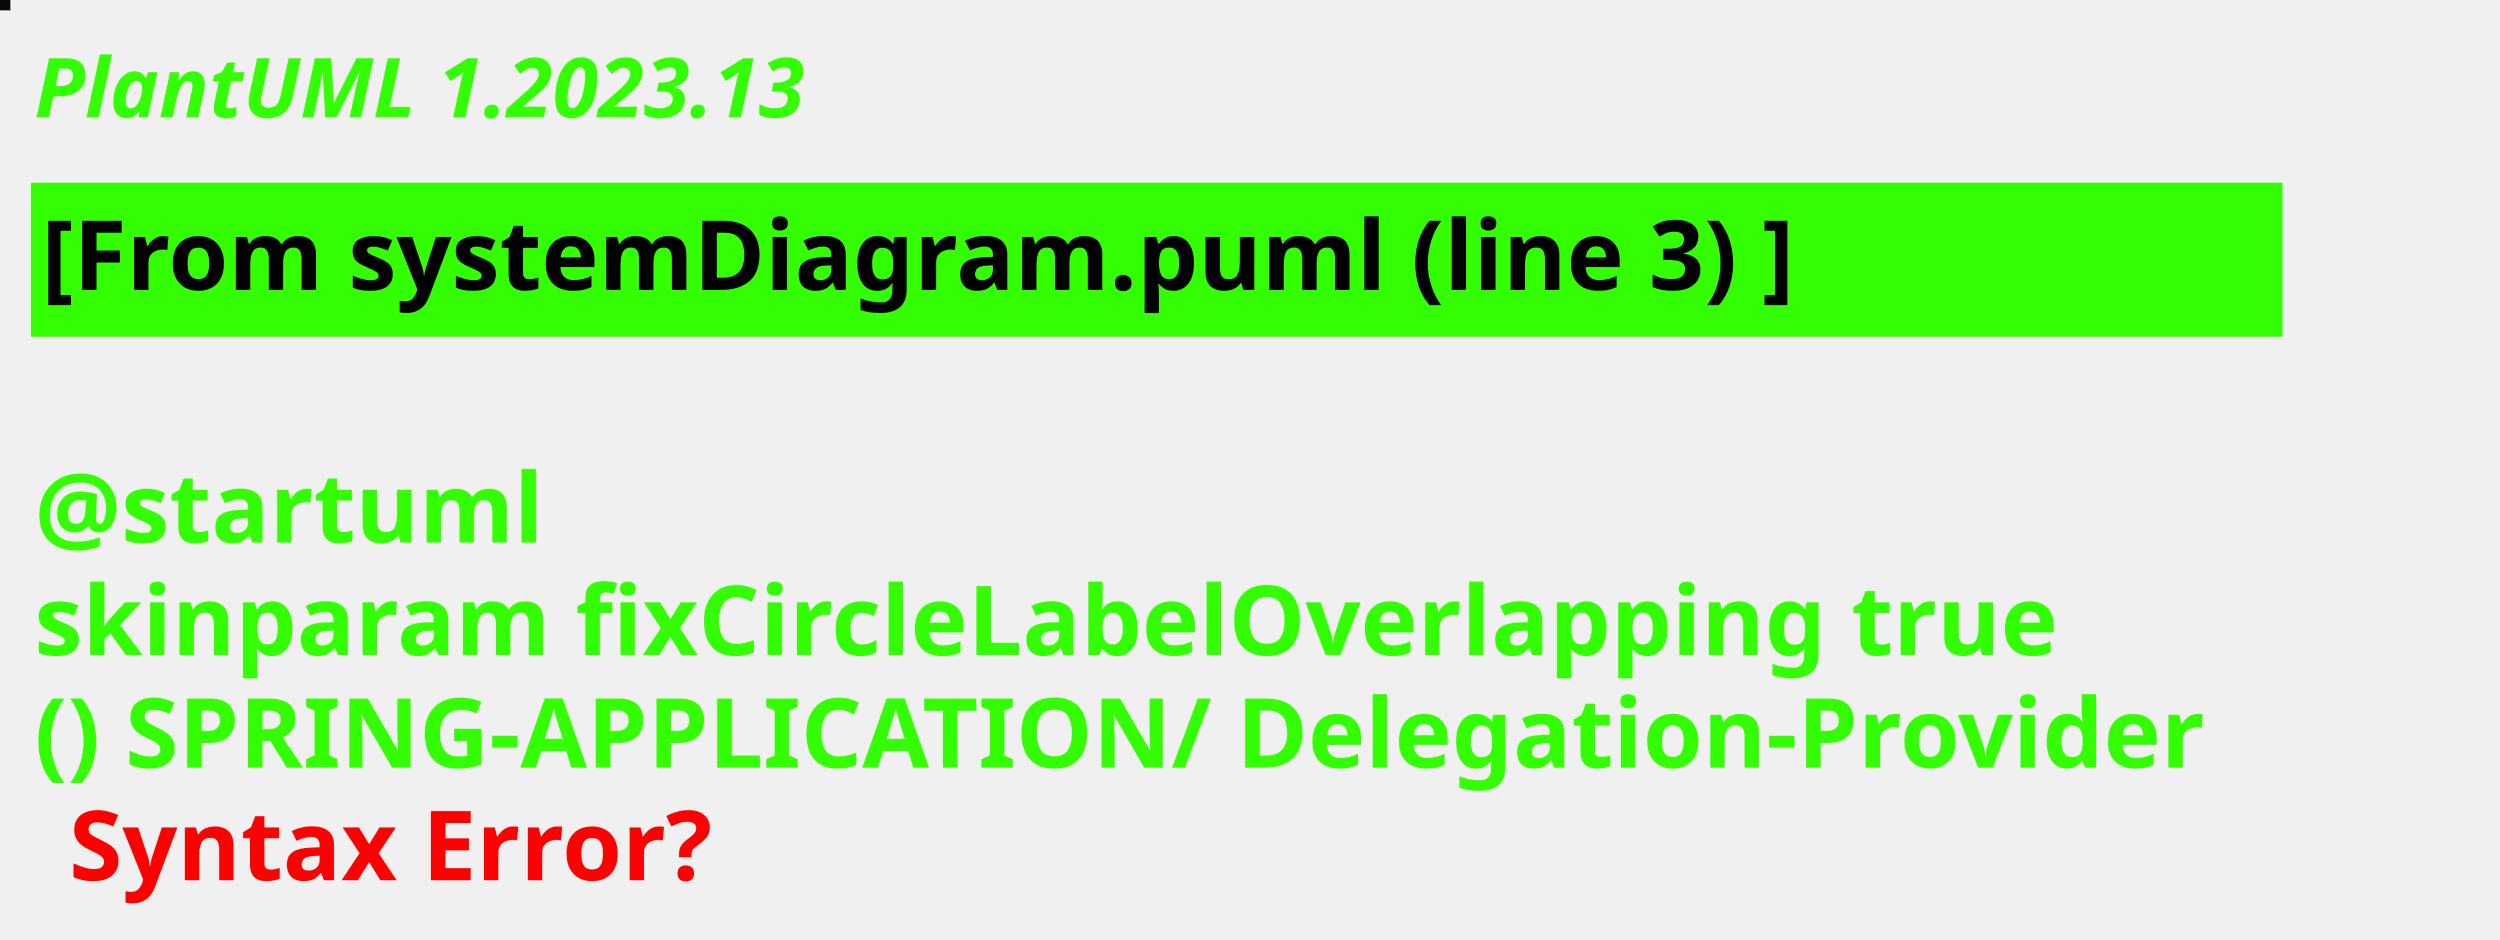
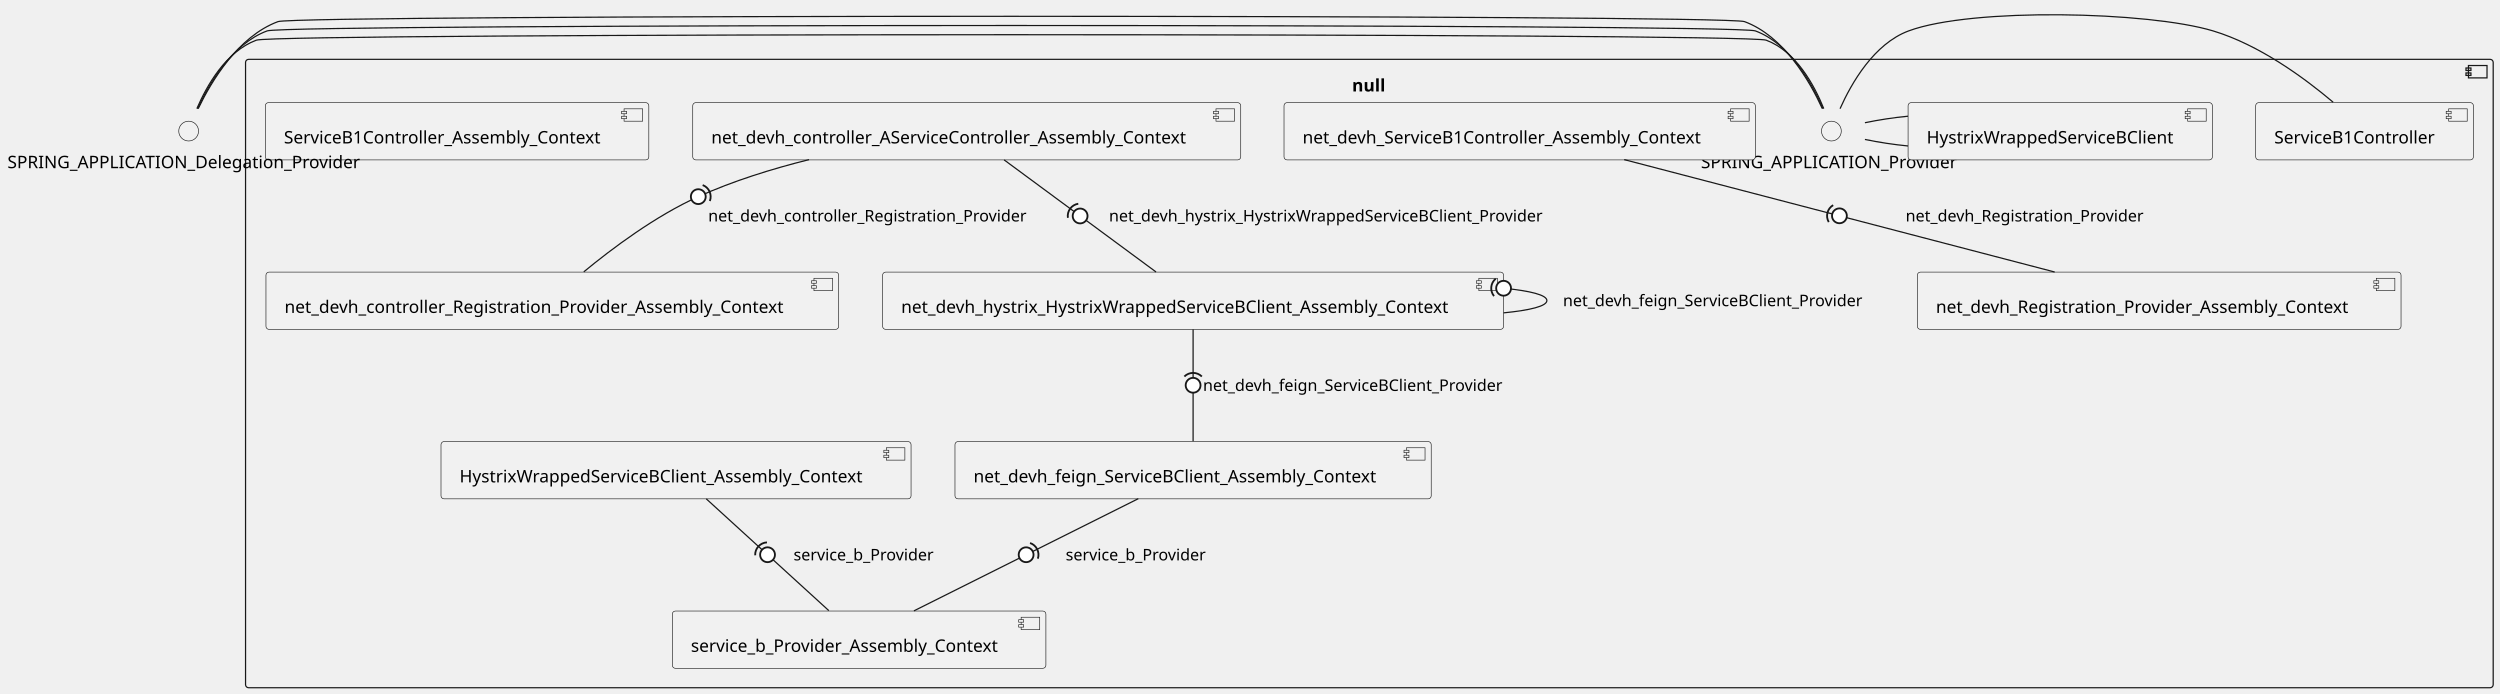
- <svg xmlns="http://www.w3.org/2000/svg" contentStyleType="text/css" height="136px" preserveAspectRatio="none" style="width:362px;height:136px;background:#000000;" version="1.1" viewBox="0 0 362 136" width="362px" zoomAndPan="magnify">
+ <svg xmlns="http://www.w3.org/2000/svg" xmlns:xlink="http://www.w3.org/1999/xlink" contentStyleType="text/css" height="561px" preserveAspectRatio="none" style="width:2021px;height:561px;background:#FFFFFF;" version="1.1" viewBox="0 0 2021 561" width="2021px" zoomAndPan="magnify">
  <defs />
  <g>
-     <rect fill="#070908" height="1" style="stroke:#070908;stroke-width:1.0;" width="1" x="0" y="0" />
-     <text fill="#33FF02" font-family="sans-serif" font-size="12" font-style="italic" font-weight="bold" lengthAdjust="spacing" textLength="135" x="5" y="17">PlantUML 1.2023.13</text>
-     <rect fill="#33FF02" height="21.297" style="stroke:#33FF02;stroke-width:1.0;" width="325" x="5" y="26.969" />
-     <text fill="#000000" font-family="sans-serif" font-size="14" font-weight="bold" lengthAdjust="spacing" textLength="286" x="6" y="41.969">[From systemDiagram.puml (line 3) ]</text>
-     <text fill="#33FF02" font-family="sans-serif" font-size="14" font-weight="bold" lengthAdjust="spacing" textLength="5" x="5" y="62.266"> </text>
-     <text fill="#33FF02" font-family="sans-serif" font-size="14" font-weight="bold" lengthAdjust="spacing" textLength="79" x="5" y="78.562">@startuml</text>
-     <text fill="#33FF02" font-family="sans-serif" font-size="14" font-weight="bold" lengthAdjust="spacing" textLength="325" x="5" y="94.859">skinparam fixCircleLabelOverlapping true</text>
-     <text fill="#33FF02" font-family="sans-serif" font-size="14" font-weight="bold" lengthAdjust="spacing" text-decoration="wavy underline" textLength="350" x="5" y="111.156">() SPRING-APPLICATION/ Delegation-Provider</text>
-     <text fill="#FF0000" font-family="sans-serif" font-size="14" font-weight="bold" lengthAdjust="spacing" textLength="106" x="10" y="127.453">Syntax Error?</text>
+     <g id="cluster_null">
+       <rect fill="none" height="508" rx="2.5" ry="2.5" style="stroke:#181818;stroke-width:1.0;" width="1817" x="198.5" y="47.97" />
+       <rect fill="none" height="10" style="stroke:#181818;stroke-width:1.0;" width="15" x="1995.5" y="52.97" />
+       <rect fill="none" height="2" style="stroke:#181818;stroke-width:1.0;" width="4" x="1993.5" y="54.97" />
+       <rect fill="none" height="2" style="stroke:#181818;stroke-width:1.0;" width="4" x="1993.5" y="58.97" />
+       <text fill="#000000" font-family="sans-serif" font-size="14" font-weight="bold" lengthAdjust="spacing" textLength="28" x="1093" y="73.965">null</text>
+     </g>
+     <g id="elem_SPRING_APPLICATION_Provider">
+       <ellipse cx="1480.5" cy="105.97" fill="#F1F1F1" rx="8" ry="8" style="stroke:#181818;stroke-width:0.5;" />
+       <text fill="#000000" font-family="sans-serif" font-size="14" lengthAdjust="spacing" textLength="211" x="1375" y="135.965">SPRING_APPLICATION_Provider</text>
+     </g>
+     <g id="elem_ServiceB1Controller">
+       <rect fill="#F1F1F1" height="46.297" rx="2.5" ry="2.5" style="stroke:#181818;stroke-width:0.5;" width="176" x="1823.5" y="82.97" />
+       <rect fill="#F1F1F1" height="10" style="stroke:#181818;stroke-width:0.5;" width="15" x="1979.5" y="87.97" />
+       <rect fill="#F1F1F1" height="2" style="stroke:#181818;stroke-width:0.5;" width="4" x="1977.5" y="89.97" />
+       <rect fill="#F1F1F1" height="2" style="stroke:#181818;stroke-width:0.5;" width="4" x="1977.5" y="93.97" />
+       <text fill="#000000" font-family="sans-serif" font-size="14" lengthAdjust="spacing" textLength="136" x="1838.5" y="115.965">ServiceB1Controller</text>
+     </g>
+     <g id="elem_HystrixWrappedServiceBClient">
+       <rect fill="#F1F1F1" height="46.297" rx="2.5" ry="2.5" style="stroke:#181818;stroke-width:0.5;" width="246" x="1542.5" y="82.97" />
+       <rect fill="#F1F1F1" height="10" style="stroke:#181818;stroke-width:0.5;" width="15" x="1768.5" y="87.97" />
+       <rect fill="#F1F1F1" height="2" style="stroke:#181818;stroke-width:0.5;" width="4" x="1766.5" y="89.97" />
+       <rect fill="#F1F1F1" height="2" style="stroke:#181818;stroke-width:0.5;" width="4" x="1766.5" y="93.97" />
+       <text fill="#000000" font-family="sans-serif" font-size="14" lengthAdjust="spacing" textLength="206" x="1557.5" y="115.965">HystrixWrappedServiceBClient</text>
+     </g>
+     <g id="elem_net_devh_ServiceB1Controller_Assembly_Context">
+       <a href="yidongnan-spring-cloud-netflix-example.repository#_3QX2WLw4Ee6bT80UVZXLJg" target="_top" title="yidongnan-spring-cloud-netflix-example.repository#_3QX2WLw4Ee6bT80UVZXLJg" xlink:actuate="onRequest" xlink:href="yidongnan-spring-cloud-netflix-example.repository#_3QX2WLw4Ee6bT80UVZXLJg" xlink:show="new" xlink:title="yidongnan-spring-cloud-netflix-example.repository#_3QX2WLw4Ee6bT80UVZXLJg" xlink:type="simple">
+         <rect fill="#F1F1F1" height="46.297" rx="2.5" ry="2.5" style="stroke:#181818;stroke-width:0.5;" width="381" x="1038" y="82.97" />
+         <rect fill="#F1F1F1" height="10" style="stroke:#181818;stroke-width:0.5;" width="15" x="1399" y="87.97" />
+         <rect fill="#F1F1F1" height="2" style="stroke:#181818;stroke-width:0.5;" width="4" x="1397" y="89.97" />
+         <rect fill="#F1F1F1" height="2" style="stroke:#181818;stroke-width:0.5;" width="4" x="1397" y="93.97" />
+         <text fill="#000000" font-family="sans-serif" font-size="14" lengthAdjust="spacing" textLength="341" x="1053" y="115.965">net_devh_ServiceB1Controller_Assembly_Context</text>
+       </a>
+     </g>
+     <g id="elem_net_devh_Registration_Provider_Assembly_Context">
+       <a href="yidongnan-spring-cloud-netflix-example.repository#_3QX2WLw4Ee6bT80UVZXLJg" target="_top" title="yidongnan-spring-cloud-netflix-example.repository#_3QX2WLw4Ee6bT80UVZXLJg" xlink:actuate="onRequest" xlink:href="yidongnan-spring-cloud-netflix-example.repository#_3QX2WLw4Ee6bT80UVZXLJg" xlink:show="new" xlink:title="yidongnan-spring-cloud-netflix-example.repository#_3QX2WLw4Ee6bT80UVZXLJg" xlink:type="simple">
+         <rect fill="#F1F1F1" height="46.297" rx="2.5" ry="2.5" style="stroke:#181818;stroke-width:0.5;" width="391" x="1550" y="219.97" />
+         <rect fill="#F1F1F1" height="10" style="stroke:#181818;stroke-width:0.5;" width="15" x="1921" y="224.97" />
+         <rect fill="#F1F1F1" height="2" style="stroke:#181818;stroke-width:0.5;" width="4" x="1919" y="226.97" />
+         <rect fill="#F1F1F1" height="2" style="stroke:#181818;stroke-width:0.5;" width="4" x="1919" y="230.97" />
+         <text fill="#000000" font-family="sans-serif" font-size="14" lengthAdjust="spacing" textLength="351" x="1565" y="252.965">net_devh_Registration_Provider_Assembly_Context</text>
+       </a>
+     </g>
+     <g id="elem_net_devh_controller_AServiceController_Assembly_Context">
+       <a href="yidongnan-spring-cloud-netflix-example.repository#_3QX2WLw4Ee6bT80UVZXLJg" target="_top" title="yidongnan-spring-cloud-netflix-example.repository#_3QX2WLw4Ee6bT80UVZXLJg" xlink:actuate="onRequest" xlink:href="yidongnan-spring-cloud-netflix-example.repository#_3QX2WLw4Ee6bT80UVZXLJg" xlink:show="new" xlink:title="yidongnan-spring-cloud-netflix-example.repository#_3QX2WLw4Ee6bT80UVZXLJg" xlink:type="simple">
+         <rect fill="#F1F1F1" height="46.297" rx="2.5" ry="2.5" style="stroke:#181818;stroke-width:0.5;" width="443" x="560" y="82.97" />
+         <rect fill="#F1F1F1" height="10" style="stroke:#181818;stroke-width:0.5;" width="15" x="983" y="87.97" />
+         <rect fill="#F1F1F1" height="2" style="stroke:#181818;stroke-width:0.5;" width="4" x="981" y="89.97" />
+         <rect fill="#F1F1F1" height="2" style="stroke:#181818;stroke-width:0.5;" width="4" x="981" y="93.97" />
+         <text fill="#000000" font-family="sans-serif" font-size="14" lengthAdjust="spacing" textLength="403" x="575" y="115.965">net_devh_controller_AServiceController_Assembly_Context</text>
+       </a>
+     </g>
+     <g id="elem_net_devh_controller_Registration_Provider_Assembly_Context">
+       <a href="yidongnan-spring-cloud-netflix-example.repository#_3QX2WLw4Ee6bT80UVZXLJg" target="_top" title="yidongnan-spring-cloud-netflix-example.repository#_3QX2WLw4Ee6bT80UVZXLJg" xlink:actuate="onRequest" xlink:href="yidongnan-spring-cloud-netflix-example.repository#_3QX2WLw4Ee6bT80UVZXLJg" xlink:show="new" xlink:title="yidongnan-spring-cloud-netflix-example.repository#_3QX2WLw4Ee6bT80UVZXLJg" xlink:type="simple">
+         <rect fill="#F1F1F1" height="46.297" rx="2.5" ry="2.5" style="stroke:#181818;stroke-width:0.5;" width="463" x="215" y="219.97" />
+         <rect fill="#F1F1F1" height="10" style="stroke:#181818;stroke-width:0.5;" width="15" x="658" y="224.97" />
+         <rect fill="#F1F1F1" height="2" style="stroke:#181818;stroke-width:0.5;" width="4" x="656" y="226.97" />
+         <rect fill="#F1F1F1" height="2" style="stroke:#181818;stroke-width:0.5;" width="4" x="656" y="230.97" />
+         <text fill="#000000" font-family="sans-serif" font-size="14" lengthAdjust="spacing" textLength="423" x="230" y="252.965">net_devh_controller_Registration_Provider_Assembly_Context</text>
+       </a>
+     </g>
+     <g id="elem_net_devh_hystrix_HystrixWrappedServiceBClient_Assembly_Context">
+       <a href="yidongnan-spring-cloud-netflix-example.repository#_3QX2WLw4Ee6bT80UVZXLJg" target="_top" title="yidongnan-spring-cloud-netflix-example.repository#_3QX2WLw4Ee6bT80UVZXLJg" xlink:actuate="onRequest" xlink:href="yidongnan-spring-cloud-netflix-example.repository#_3QX2WLw4Ee6bT80UVZXLJg" xlink:show="new" xlink:title="yidongnan-spring-cloud-netflix-example.repository#_3QX2WLw4Ee6bT80UVZXLJg" xlink:type="simple">
+         <rect fill="#F1F1F1" height="46.297" rx="2.5" ry="2.5" style="stroke:#181818;stroke-width:0.5;" width="502" x="713.5" y="219.97" />
+         <rect fill="#F1F1F1" height="10" style="stroke:#181818;stroke-width:0.5;" width="15" x="1195.5" y="224.97" />
+         <rect fill="#F1F1F1" height="2" style="stroke:#181818;stroke-width:0.5;" width="4" x="1193.5" y="226.97" />
+         <rect fill="#F1F1F1" height="2" style="stroke:#181818;stroke-width:0.5;" width="4" x="1193.5" y="230.97" />
+         <text fill="#000000" font-family="sans-serif" font-size="14" lengthAdjust="spacing" textLength="462" x="728.5" y="252.965">net_devh_hystrix_HystrixWrappedServiceBClient_Assembly_Context</text>
+       </a>
+     </g>
+     <g id="elem_net_devh_feign_ServiceBClient_Assembly_Context">
+       <a href="yidongnan-spring-cloud-netflix-example.repository#_3QX2WLw4Ee6bT80UVZXLJg" target="_top" title="yidongnan-spring-cloud-netflix-example.repository#_3QX2WLw4Ee6bT80UVZXLJg" xlink:actuate="onRequest" xlink:href="yidongnan-spring-cloud-netflix-example.repository#_3QX2WLw4Ee6bT80UVZXLJg" xlink:show="new" xlink:title="yidongnan-spring-cloud-netflix-example.repository#_3QX2WLw4Ee6bT80UVZXLJg" xlink:type="simple">
+         <rect fill="#F1F1F1" height="46.297" rx="2.5" ry="2.5" style="stroke:#181818;stroke-width:0.5;" width="385" x="772" y="356.97" />
+         <rect fill="#F1F1F1" height="10" style="stroke:#181818;stroke-width:0.5;" width="15" x="1137" y="361.97" />
+         <rect fill="#F1F1F1" height="2" style="stroke:#181818;stroke-width:0.5;" width="4" x="1135" y="363.97" />
+         <rect fill="#F1F1F1" height="2" style="stroke:#181818;stroke-width:0.5;" width="4" x="1135" y="367.97" />
+         <text fill="#000000" font-family="sans-serif" font-size="14" lengthAdjust="spacing" textLength="345" x="787" y="389.965">net_devh_feign_ServiceBClient_Assembly_Context</text>
+       </a>
+     </g>
+     <g id="elem_service_b_Provider_Assembly_Context">
+       <a href="yidongnan-spring-cloud-netflix-example.repository#_3QX2WLw4Ee6bT80UVZXLJg" target="_top" title="yidongnan-spring-cloud-netflix-example.repository#_3QX2WLw4Ee6bT80UVZXLJg" xlink:actuate="onRequest" xlink:href="yidongnan-spring-cloud-netflix-example.repository#_3QX2WLw4Ee6bT80UVZXLJg" xlink:show="new" xlink:title="yidongnan-spring-cloud-netflix-example.repository#_3QX2WLw4Ee6bT80UVZXLJg" xlink:type="simple">
+         <rect fill="#F1F1F1" height="46.297" rx="2.5" ry="2.5" style="stroke:#181818;stroke-width:0.5;" width="302" x="543.5" y="493.97" />
+         <rect fill="#F1F1F1" height="10" style="stroke:#181818;stroke-width:0.5;" width="15" x="825.5" y="498.97" />
+         <rect fill="#F1F1F1" height="2" style="stroke:#181818;stroke-width:0.5;" width="4" x="823.5" y="500.97" />
+         <rect fill="#F1F1F1" height="2" style="stroke:#181818;stroke-width:0.5;" width="4" x="823.5" y="504.97" />
+         <text fill="#000000" font-family="sans-serif" font-size="14" lengthAdjust="spacing" textLength="262" x="558.5" y="526.965">service_b_Provider_Assembly_Context</text>
+       </a>
+     </g>
+     <g id="elem_HystrixWrappedServiceBClient_Assembly_Context">
+       <a href="yidongnan-spring-cloud-netflix-example.repository#_3QX2WLw4Ee6bT80UVZXLJg" target="_top" title="yidongnan-spring-cloud-netflix-example.repository#_3QX2WLw4Ee6bT80UVZXLJg" xlink:actuate="onRequest" xlink:href="yidongnan-spring-cloud-netflix-example.repository#_3QX2WLw4Ee6bT80UVZXLJg" xlink:show="new" xlink:title="yidongnan-spring-cloud-netflix-example.repository#_3QX2WLw4Ee6bT80UVZXLJg" xlink:type="simple">
+         <rect fill="#F1F1F1" height="46.297" rx="2.5" ry="2.5" style="stroke:#181818;stroke-width:0.5;" width="380" x="356.5" y="356.97" />
+         <rect fill="#F1F1F1" height="10" style="stroke:#181818;stroke-width:0.5;" width="15" x="716.5" y="361.97" />
+         <rect fill="#F1F1F1" height="2" style="stroke:#181818;stroke-width:0.5;" width="4" x="714.5" y="363.97" />
+         <rect fill="#F1F1F1" height="2" style="stroke:#181818;stroke-width:0.5;" width="4" x="714.5" y="367.97" />
+         <text fill="#000000" font-family="sans-serif" font-size="14" lengthAdjust="spacing" textLength="340" x="371.5" y="389.965">HystrixWrappedServiceBClient_Assembly_Context</text>
+       </a>
+     </g>
+     <g id="elem_ServiceB1Controller_Assembly_Context">
+       <a href="yidongnan-spring-cloud-netflix-example.repository#_3QX2WLw4Ee6bT80UVZXLJg" target="_top" title="yidongnan-spring-cloud-netflix-example.repository#_3QX2WLw4Ee6bT80UVZXLJg" xlink:actuate="onRequest" xlink:href="yidongnan-spring-cloud-netflix-example.repository#_3QX2WLw4Ee6bT80UVZXLJg" xlink:show="new" xlink:title="yidongnan-spring-cloud-netflix-example.repository#_3QX2WLw4Ee6bT80UVZXLJg" xlink:type="simple">
+         <rect fill="#F1F1F1" height="46.297" rx="2.5" ry="2.5" style="stroke:#181818;stroke-width:0.5;" width="310" x="214.5" y="82.97" />
+         <rect fill="#F1F1F1" height="10" style="stroke:#181818;stroke-width:0.5;" width="15" x="504.5" y="87.97" />
+         <rect fill="#F1F1F1" height="2" style="stroke:#181818;stroke-width:0.5;" width="4" x="502.5" y="89.97" />
+         <rect fill="#F1F1F1" height="2" style="stroke:#181818;stroke-width:0.5;" width="4" x="502.5" y="93.97" />
+         <text fill="#000000" font-family="sans-serif" font-size="14" lengthAdjust="spacing" textLength="270" x="229.5" y="115.965">ServiceB1Controller_Assembly_Context</text>
+       </a>
+     </g>
+     <g id="elem_SPRING_APPLICATION_Delegation_Provider">
+       <ellipse cx="152.5" cy="105.97" fill="#F1F1F1" rx="8" ry="8" style="stroke:#181818;stroke-width:0.5;" />
+       <text fill="#000000" font-family="sans-serif" font-size="14" lengthAdjust="spacing" textLength="293" x="6" y="135.965">SPRING_APPLICATION_Delegation_Provider</text>
+     </g>
+     <g id="link_SPRING_APPLICATION_Delegation_Provider_SPRING_APPLICATION_Provider">
+       <path d="M159.15,87.82 C167.19,69.14 182.78,41.52 207.25,32.47 C223.15,26.59 1411.85,26.59 1427.75,32.47 C1451.91,41.41 1466.76,69.06 1474.32,87.78 " fill="none" id="SPRING_APPLICATION_Delegation_Provider-SPRING_APPLICATION_Provider" style="stroke:#181818;stroke-width:1.0;" />
+     </g>
+     <g id="link_SPRING_APPLICATION_Delegation_Provider_SPRING_APPLICATION_Provider">
+       <path d="M159.7,87.89 C169.08,67.39 187.68,35.45 216,24.97 C231.67,19.17 1403.33,19.17 1419,24.97 C1446.99,35.32 1464.82,67.31 1473.72,87.85 " fill="none" id="SPRING_APPLICATION_Delegation_Provider-SPRING_APPLICATION_Provider-1" style="stroke:#181818;stroke-width:1.0;" />
+     </g>
+     <g id="link_SPRING_APPLICATION_Delegation_Provider_SPRING_APPLICATION_Provider">
+       <path d="M160.21,87.85 C170.89,65.61 192.57,29.38 224.75,17.47 C240.19,11.76 1394.81,11.76 1410.25,17.47 C1442.08,29.24 1462.97,65.52 1473.17,87.81 " fill="none" id="SPRING_APPLICATION_Delegation_Provider-SPRING_APPLICATION_Provider-2" style="stroke:#181818;stroke-width:1.0;" />
+     </g>
+     <g id="link_SPRING_APPLICATION_Provider_ServiceB1Controller">
+       <path d="M1487.49,87.87 C1496.63,67.35 1514.85,35.38 1543,24.97 C1594.27,6 1736.65,9.23 1789,24.97 C1826.36,36.2 1862.82,62.94 1886.11,82.64 " fill="none" id="SPRING_APPLICATION_Provider-ServiceB1Controller" style="stroke:#181818;stroke-width:1.0;" />
+     </g>
+     <g id="link_SPRING_APPLICATION_Provider_HystrixWrappedServiceBClient">
+       <path d="M1507.6,112.72 C1519.22,115.12 1530.83,116.88 1542.45,118 " fill="none" id="SPRING_APPLICATION_Provider-HystrixWrappedServiceBClient" style="stroke:#181818;stroke-width:1.0;" />
+     </g>
+     <g id="link_SPRING_APPLICATION_Provider_HystrixWrappedServiceBClient">
+       <path d="M1507.6,99.22 C1519.22,96.82 1530.83,95.06 1542.45,93.94 " fill="none" id="SPRING_APPLICATION_Provider-HystrixWrappedServiceBClient-1" style="stroke:#181818;stroke-width:1.0;" />
+     </g>
+     <g id="link_net_devh_ServiceB1Controller_Assembly_Context_net_devh_Registration_Provider_Assembly_Context">
+       <path d="M1313,129.04 C1409.06,154.12 1564.93,194.82 1660.99,219.9 " fill="none" id="net_devh_ServiceB1Controller_Assembly_Context-net_devh_Registration_Provider_Assembly_Context" style="stroke:#181818;stroke-width:1.0;" />
+       <text fill="#000000" font-family="sans-serif" font-size="13" lengthAdjust="spacing" textLength="201" x="1540.5" y="179.037">net_devh_Registration_Provider</text>
+       <path d="M1481.94,165.842 A10,10 0 0 0 1478.367 179.525" fill="none" style="stroke:#181818;stroke-width:1.5;" />
+       <ellipse cx="1486.995" cy="174.47" fill="#FFFFFF" rx="6" ry="6" style="stroke:#181818;stroke-width:1.5;" />
+     </g>
+     <g id="link_net_devh_controller_AServiceController_Assembly_Context_net_devh_controller_Registration_Provider_Assembly_Context">
+       <path d="M654.03,129.04 C623.93,136.54 592.48,146.34 564.5,158.97 C529.8,174.64 494.71,200.96 471.92,219.76 " fill="none" id="net_devh_controller_AServiceController_Assembly_Context-net_devh_controller_Registration_Provider_Assembly_Context" style="stroke:#181818;stroke-width:1.0;" />
+       <text fill="#000000" font-family="sans-serif" font-size="13" lengthAdjust="spacing" textLength="268" x="572.5" y="179.037">net_devh_controller_Registration_Provider</text>
+       <path d="M573.854,162.506 A10,10 0 0 0 568.036 149.616" fill="none" style="stroke:#181818;stroke-width:1.5;" />
+       <ellipse cx="564.5" cy="158.97" fill="#FFFFFF" rx="6" ry="6" style="stroke:#181818;stroke-width:1.5;" />
+     </g>
+     <g id="link_net_devh_hystrix_HystrixWrappedServiceBClient_Assembly_Context_net_devh_feign_ServiceBClient_Assembly_Context">
+       <path d="M964.5,266.26 C964.5,291.28 964.5,331.62 964.5,356.64 " fill="none" id="net_devh_hystrix_HystrixWrappedServiceBClient_Assembly_Context-net_devh_feign_ServiceBClient_Assembly_Context" style="stroke:#181818;stroke-width:1.0;" />
+       <text fill="#000000" font-family="sans-serif" font-size="13" lengthAdjust="spacing" textLength="255" x="972.5" y="316.037">net_devh_feign_ServiceBClient_Provider</text>
+       <path d="M971.571,304.379 A10,10 0 0 0 957.429 304.379" fill="none" style="stroke:#181818;stroke-width:1.5;" />
+       <ellipse cx="964.5" cy="311.45" fill="#FFFFFF" rx="6" ry="6" style="stroke:#181818;stroke-width:1.5;" />
+     </g>
+     <g id="link_net_devh_hystrix_HystrixWrappedServiceBClient_Assembly_Context_net_devh_hystrix_HystrixWrappedServiceBClient_Assembly_Context">
+       <path d="M1215.5,233.02 C1237.05,235.14 1250.5,238.45 1250.5,242.97 C1250.5,247.49 1237.05,250.8 1215.5,252.92 " fill="none" id="net_devh_hystrix_HystrixWrappedServiceBClient_Assembly_Context-net_devh_hystrix_HystrixWrappedServiceBClient_Assembly_Context" style="stroke:#181818;stroke-width:1.0;" />
+       <text fill="#000000" font-family="sans-serif" font-size="13" lengthAdjust="spacing" textLength="255" x="1263.5" y="247.537">net_devh_feign_ServiceBClient_Provider</text>
+       <path d="M1209.155,225.291 A10,10 0 0 0 1207.771 239.365" fill="none" style="stroke:#181818;stroke-width:1.5;" />
+       <ellipse cx="1215.5" cy="233.02" fill="#FFFFFF" rx="6" ry="6" style="stroke:#181818;stroke-width:1.5;" />
+     </g>
+     <g id="link_net_devh_controller_AServiceController_Assembly_Context_net_devh_hystrix_HystrixWrappedServiceBClient_Assembly_Context">
+       <path d="M811.72,129.26 C845.73,154.35 900.64,194.86 934.54,219.87 " fill="none" id="net_devh_controller_AServiceController_Assembly_Context-net_devh_hystrix_HystrixWrappedServiceBClient_Assembly_Context" style="stroke:#181818;stroke-width:1.0;" />
+       <text fill="#000000" font-family="sans-serif" font-size="13" lengthAdjust="spacing" textLength="366" x="896.5" y="179.037">net_devh_hystrix_HystrixWrappedServiceBClient_Provider</text>
+       <path d="M871.679,164.707 A10,10 0 0 0 863.283 176.087" fill="none" style="stroke:#181818;stroke-width:1.5;" />
+       <ellipse cx="873.171" cy="174.595" fill="#FFFFFF" rx="6" ry="6" style="stroke:#181818;stroke-width:1.5;" />
+     </g>
+     <g id="link_net_devh_feign_ServiceBClient_Assembly_Context_service_b_Provider_Assembly_Context">
+       <path d="M920.22,403.11 C870.1,428.17 788.93,468.75 738.81,493.82 " fill="none" id="net_devh_feign_ServiceBClient_Assembly_Context-service_b_Provider_Assembly_Context" style="stroke:#181818;stroke-width:1.0;" />
+       <text fill="#000000" font-family="sans-serif" font-size="13" lengthAdjust="spacing" textLength="119" x="861.5" y="453.037">service_b_Provider</text>
+       <path d="M839.002,451.623 A10,10 0 0 0 832.677 438.974" fill="none" style="stroke:#181818;stroke-width:1.5;" />
+       <ellipse cx="829.515" cy="448.461" fill="#FFFFFF" rx="6" ry="6" style="stroke:#181818;stroke-width:1.5;" />
+     </g>
+     <g id="link_HystrixWrappedServiceBClient_Assembly_Context_service_b_Provider_Assembly_Context">
+       <path d="M570.94,403.26 C598.36,428.28 642.59,468.62 670.02,493.64 " fill="none" id="HystrixWrappedServiceBClient_Assembly_Context-service_b_Provider_Assembly_Context" style="stroke:#181818;stroke-width:1.0;" />
+       <text fill="#000000" font-family="sans-serif" font-size="13" lengthAdjust="spacing" textLength="119" x="641.5" y="453.037">service_b_Provider</text>
+       <path d="M620.017,438.461 A10,10 0 0 0 610.487 448.909" fill="none" style="stroke:#181818;stroke-width:1.5;" />
+       <ellipse cx="620.476" cy="448.45" fill="#FFFFFF" rx="6" ry="6" style="stroke:#181818;stroke-width:1.5;" />
+     </g>
  </g>
</svg>
